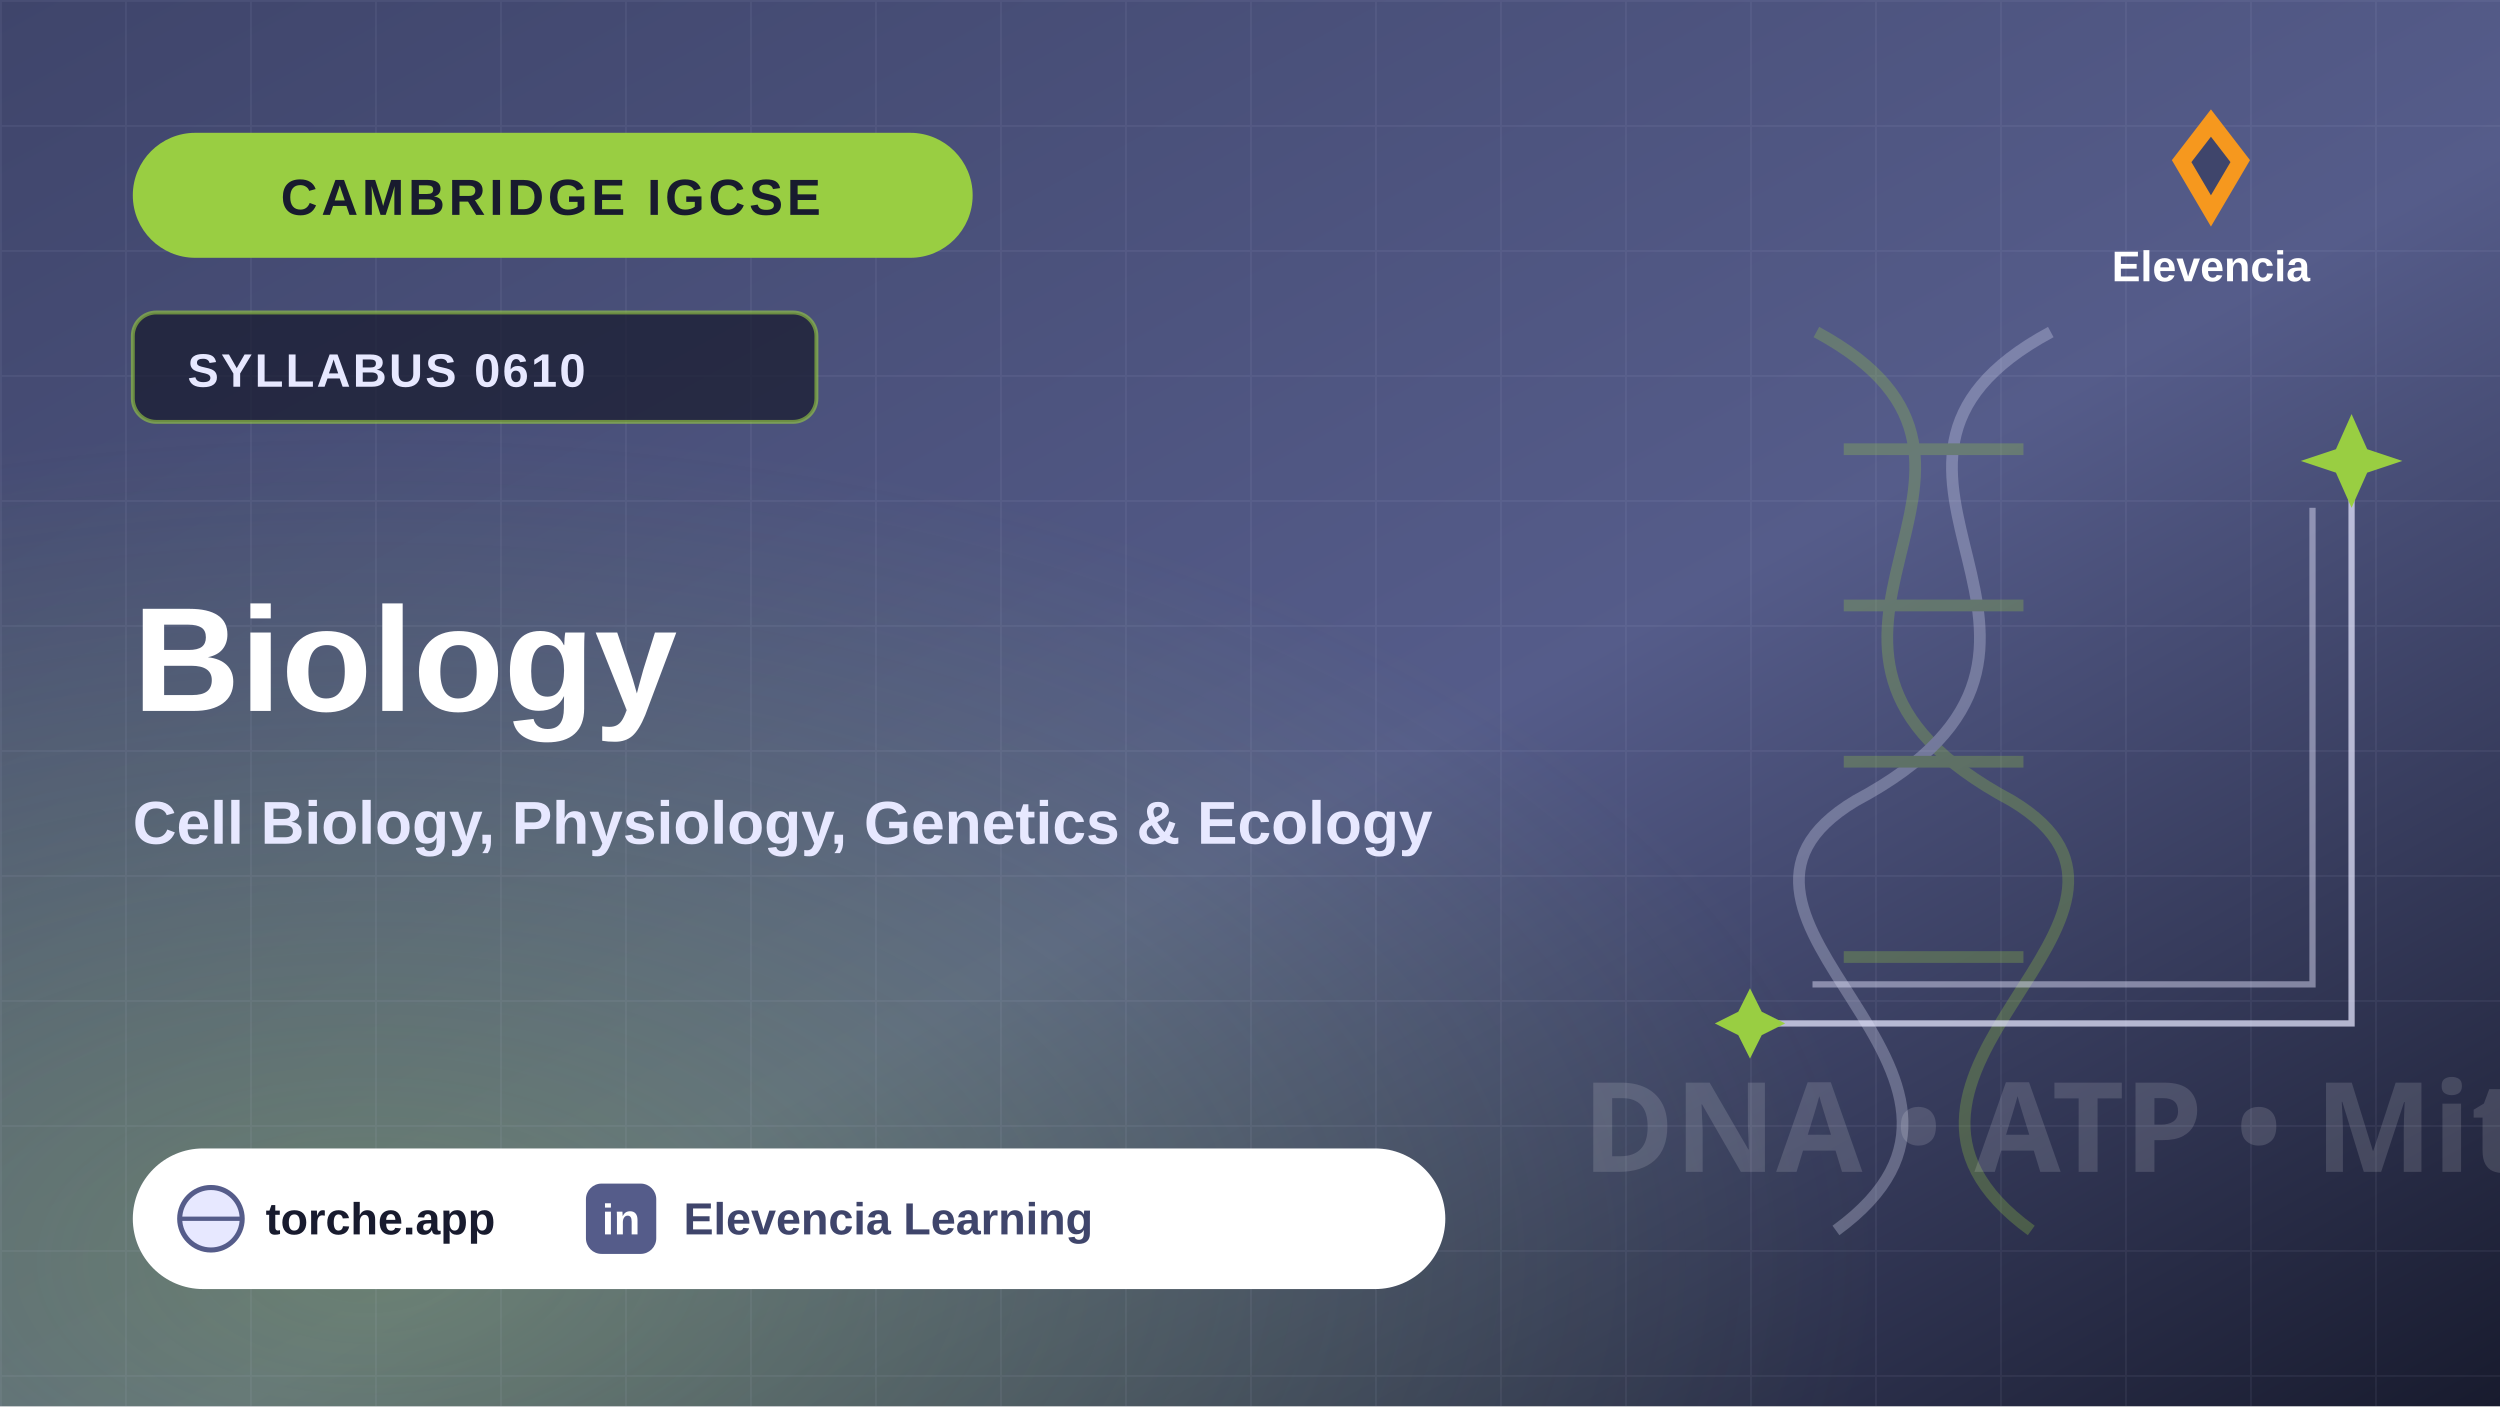
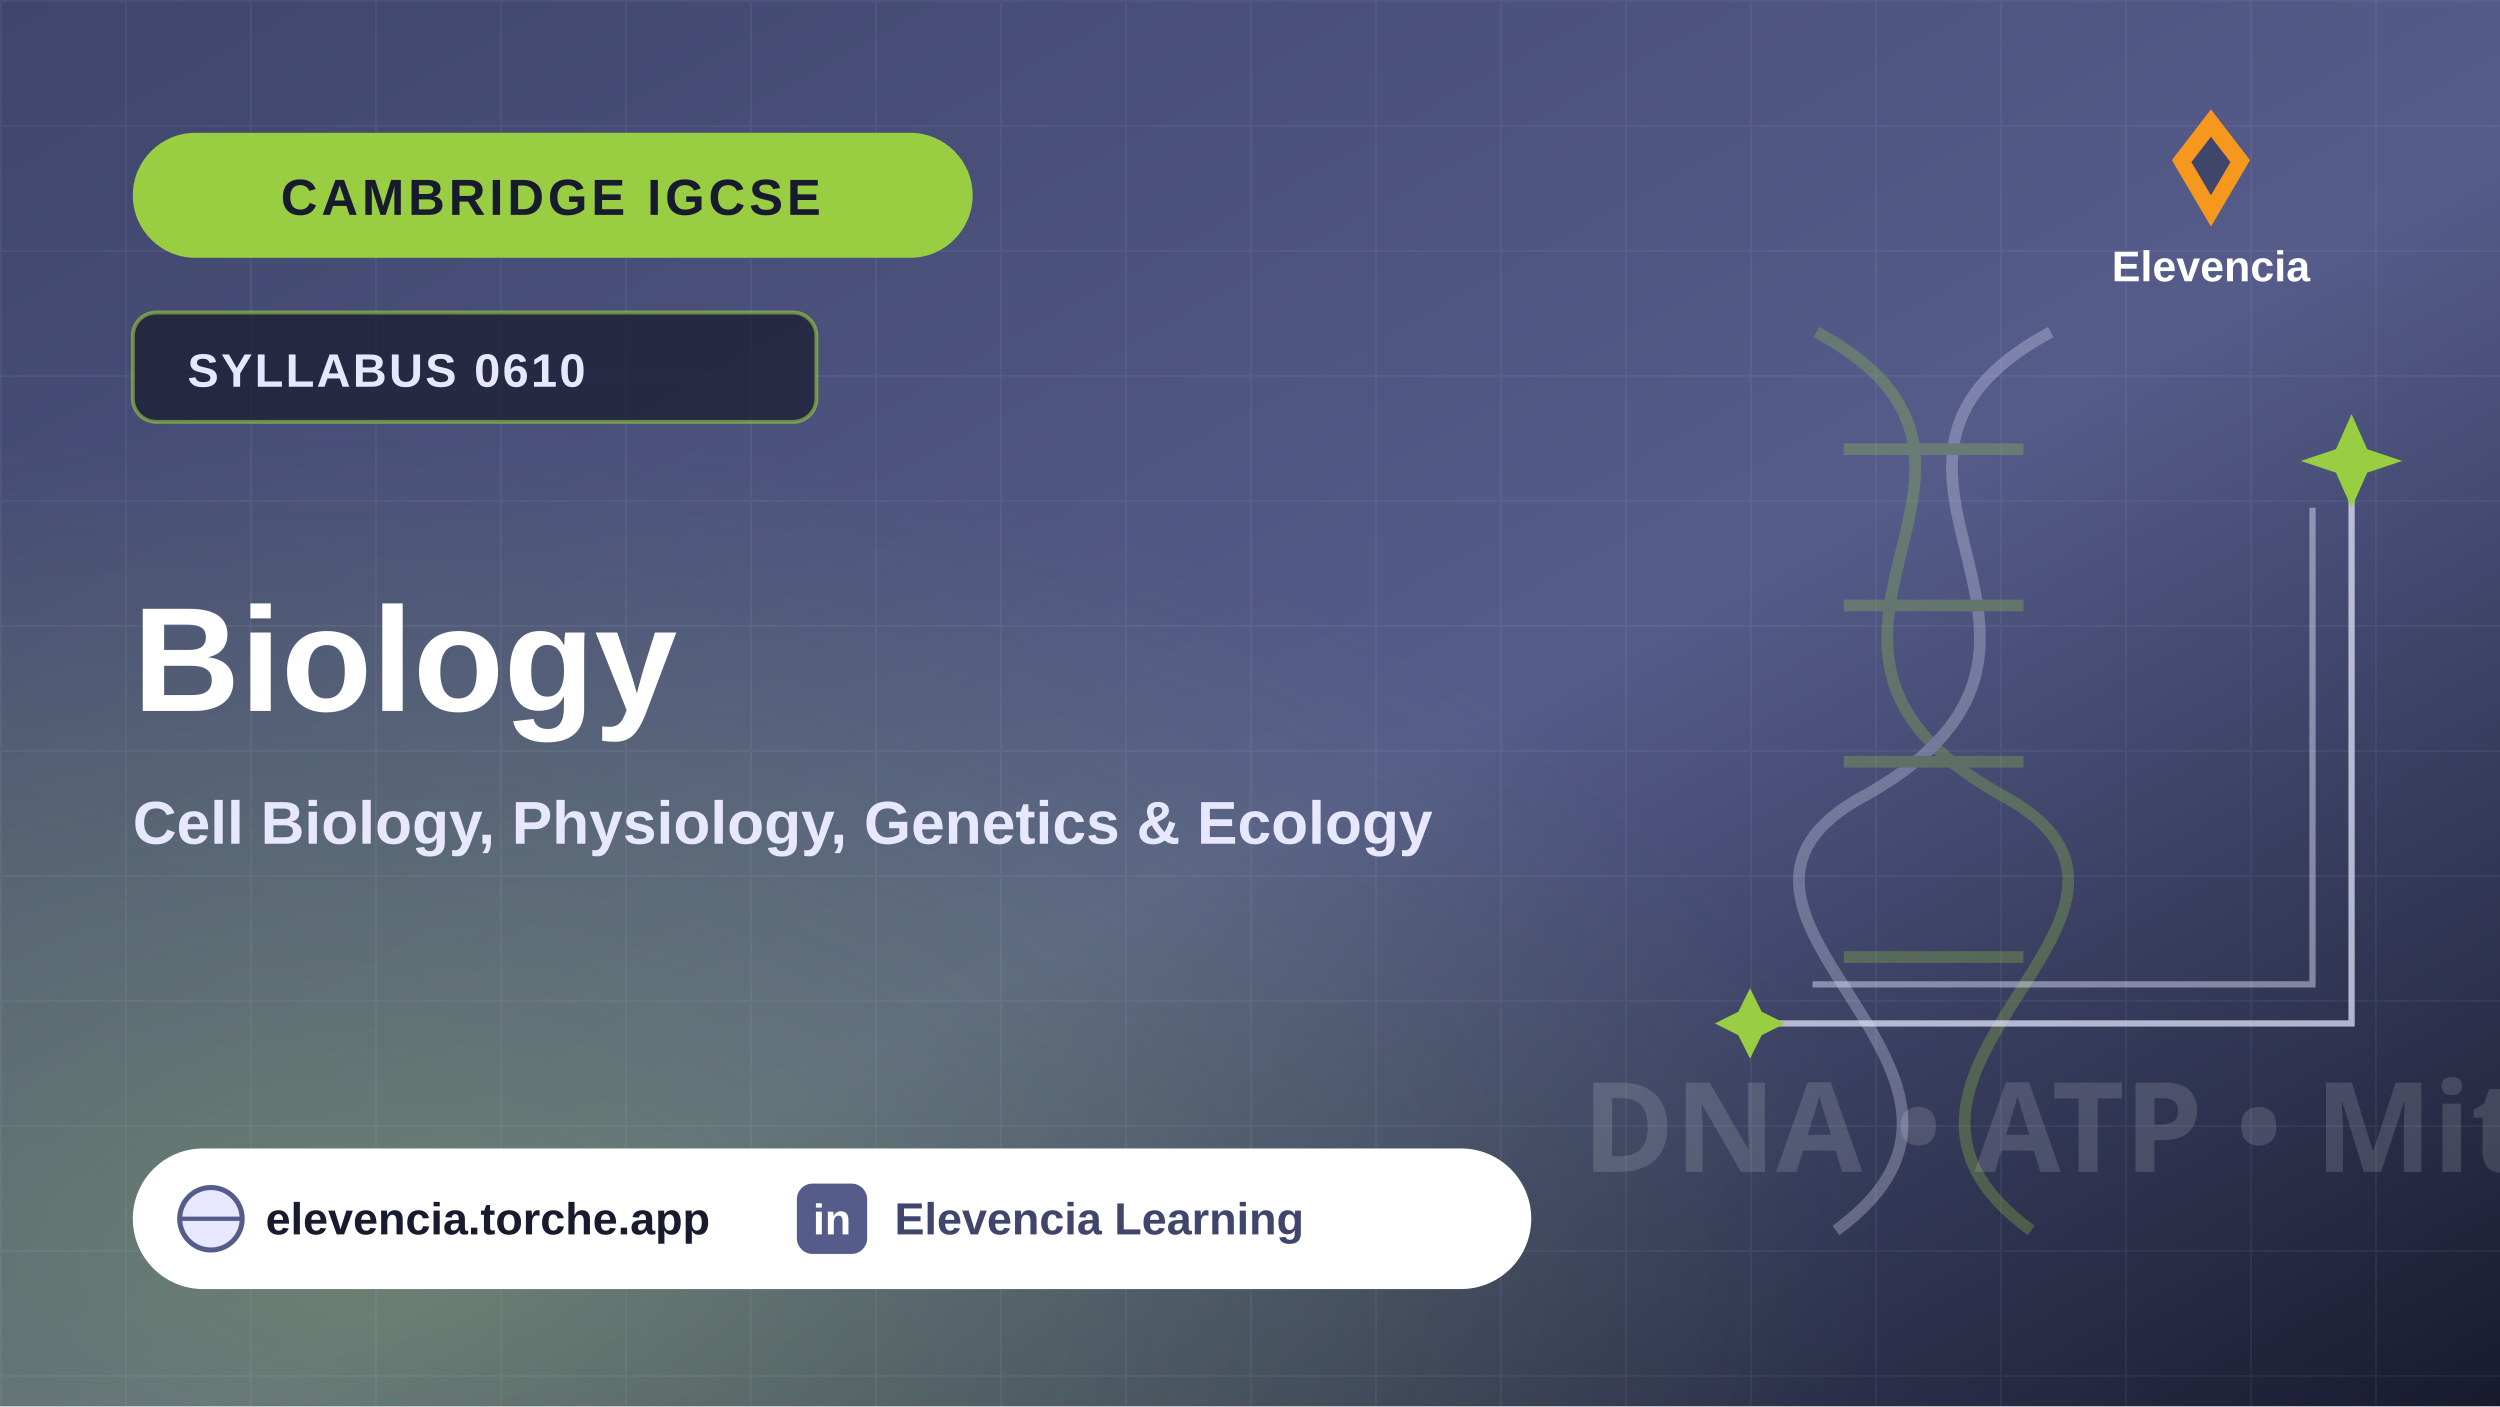
<svg xmlns="http://www.w3.org/2000/svg" viewBox="0 0 640 360" width="640" height="360">
  <defs>
    <linearGradient id="bg" x1="0%" y1="0%" x2="100%" y2="100%">
      <stop offset="0%" stop-color="#3f456b" />
      <stop offset="55%" stop-color="#555c8a" />
      <stop offset="100%" stop-color="#181b2e" />
    </linearGradient>
    <radialGradient id="limeGlow" cx="15%" cy="90%" r="60%">
      <stop offset="0%" stop-color="#99ce42" stop-opacity="0.32" />
      <stop offset="100%" stop-color="#99ce42" stop-opacity="0" />
    </radialGradient>
    <pattern id="grid" width="32" height="32" patternUnits="userSpaceOnUse">
      <path d="M 32 0 L 0 0 0 32" fill="none" stroke="#e7e8ff" stroke-opacity="0.06" stroke-width="1" />
    </pattern>
  </defs>
  <rect width="640" height="360" fill="url(#bg)" />
  <rect width="640" height="360" fill="url(#limeGlow)" />
  <rect width="640" height="360" fill="url(#grid)" />
  <g opacity="0.28" stroke="#99ce42" stroke-width="3" fill="none">
    <path d="M465 85 C530 120, 440 165, 515 205 C565 235, 465 275, 520 315" />
    <path d="M525 85 C460 120, 550 165, 475 205 C425 235, 525 275, 470 315" stroke="#e7e8ff" />
    <line x1="472" y1="115" x2="518" y2="115" />
    <line x1="472" y1="155" x2="518" y2="155" />
    <line x1="472" y1="195" x2="518" y2="195" />
    <line x1="472" y1="245" x2="518" y2="245" />
  </g>
  <text x="405" y="300" font-family="'Plus Jakarta Sans', sans-serif" font-size="32" font-weight="800" fill="#ffffff" opacity="0.14">DNA • ATP • Mitosis</text>
  <g stroke="#e7e8ff" stroke-opacity="0.72" stroke-width="1.6" fill="none">
    <polyline points="602,118 602,262 452,262" />
    <polyline points="592,130 592,252 464,252" stroke-opacity="0.45" />
  </g>
  <path d="M602 106 L606 115 L615 118 L606 121 L602 130 L598 121 L589 118 L598 115 Z" fill="#99ce42" />
  <path d="M448 253 L451 259 L457 262 L451 265 L448 271 L445 265 L439 262 L445 259 Z" fill="#99ce42" />
  <g transform="translate(548, 28)">
    <path d="M18 0 L28 13 L18 30 L8 13 Z" fill="#f6981e" />
    <path d="M18 7 L23 13.5 L18 22 L13 13.5 Z" fill="#3f456b" />
    <text x="18" y="44" text-anchor="middle" font-family="'Plus Jakarta Sans', Arial, sans-serif" font-size="11" font-weight="700" fill="#ffffff">Elevencia</text>
  </g>
  <rect x="34" y="34" width="215" height="32" rx="16" fill="#99ce42" />
  <text x="141" y="55" text-anchor="middle" font-family="'Plus Jakarta Sans', Arial, sans-serif" font-size="13" font-weight="800" letter-spacing="1" fill="#181b2e">CAMBRIDGE IGCSE</text>
  <rect x="34" y="80" width="175" height="28" rx="6" fill="#181b2e" fill-opacity="0.72" stroke="#99ce42" stroke-opacity="0.6" />
  <text x="48" y="99" font-family="'Plus Jakarta Sans', Arial, sans-serif" font-size="12" font-weight="700" letter-spacing="0.6" fill="#e7e8ff">SYLLABUS 0610</text>
  <text x="34" y="182" font-family="'Plus Jakarta Sans', Arial, sans-serif" font-size="38" font-weight="800" fill="#ffffff">Biology</text>
  <text x="34" y="216" font-family="'Plus Jakarta Sans', Arial, sans-serif" font-size="15.5" font-weight="600" fill="#e7e8ff">Cell Biology, Physiology, Genetics &amp; Ecology</text>
-   <rect x="34" y="294" width="336" height="36" rx="18" fill="#ffffff" />
+   <rect x="34" y="294" width="358" height="36" rx="18" fill="#ffffff" />
  <circle cx="54" cy="312" r="8" fill="#e7e8ff" stroke="#555c8a" stroke-width="1.3" />
  <line x1="46" y1="312" x2="62" y2="312" stroke="#555c8a" stroke-width="1.1" />
-   <text x="68" y="316" font-family="'Plus Jakarta Sans', Arial, sans-serif" font-size="11.5" font-weight="700" fill="#181b2e">torche.app</text>
-   <rect x="150" y="303" width="18" height="18" rx="4" fill="#555c8a" />
-   <text x="159" y="316" text-anchor="middle" font-family="'Plus Jakarta Sans', Arial, sans-serif" font-size="11" font-weight="800" fill="#ffffff">in</text>
-   <text x="175" y="316" font-family="'Plus Jakarta Sans', Arial, sans-serif" font-size="11.5" font-weight="700" fill="#3f456b">Elevencia Learning</text>
+   <text x="68" y="316" font-family="'Plus Jakarta Sans', Arial, sans-serif" font-size="11.5" font-weight="700" fill="#181b2e">elevencia.torche.app</text>
+   <rect x="204" y="303" width="18" height="18" rx="4" fill="#555c8a" />
+   <text x="213" y="316" text-anchor="middle" font-family="'Plus Jakarta Sans', Arial, sans-serif" font-size="11" font-weight="800" fill="#ffffff">in</text>
+   <text x="229" y="316" font-family="'Plus Jakarta Sans', Arial, sans-serif" font-size="11.5" font-weight="700" fill="#3f456b">Elevencia Learning</text>
</svg>
